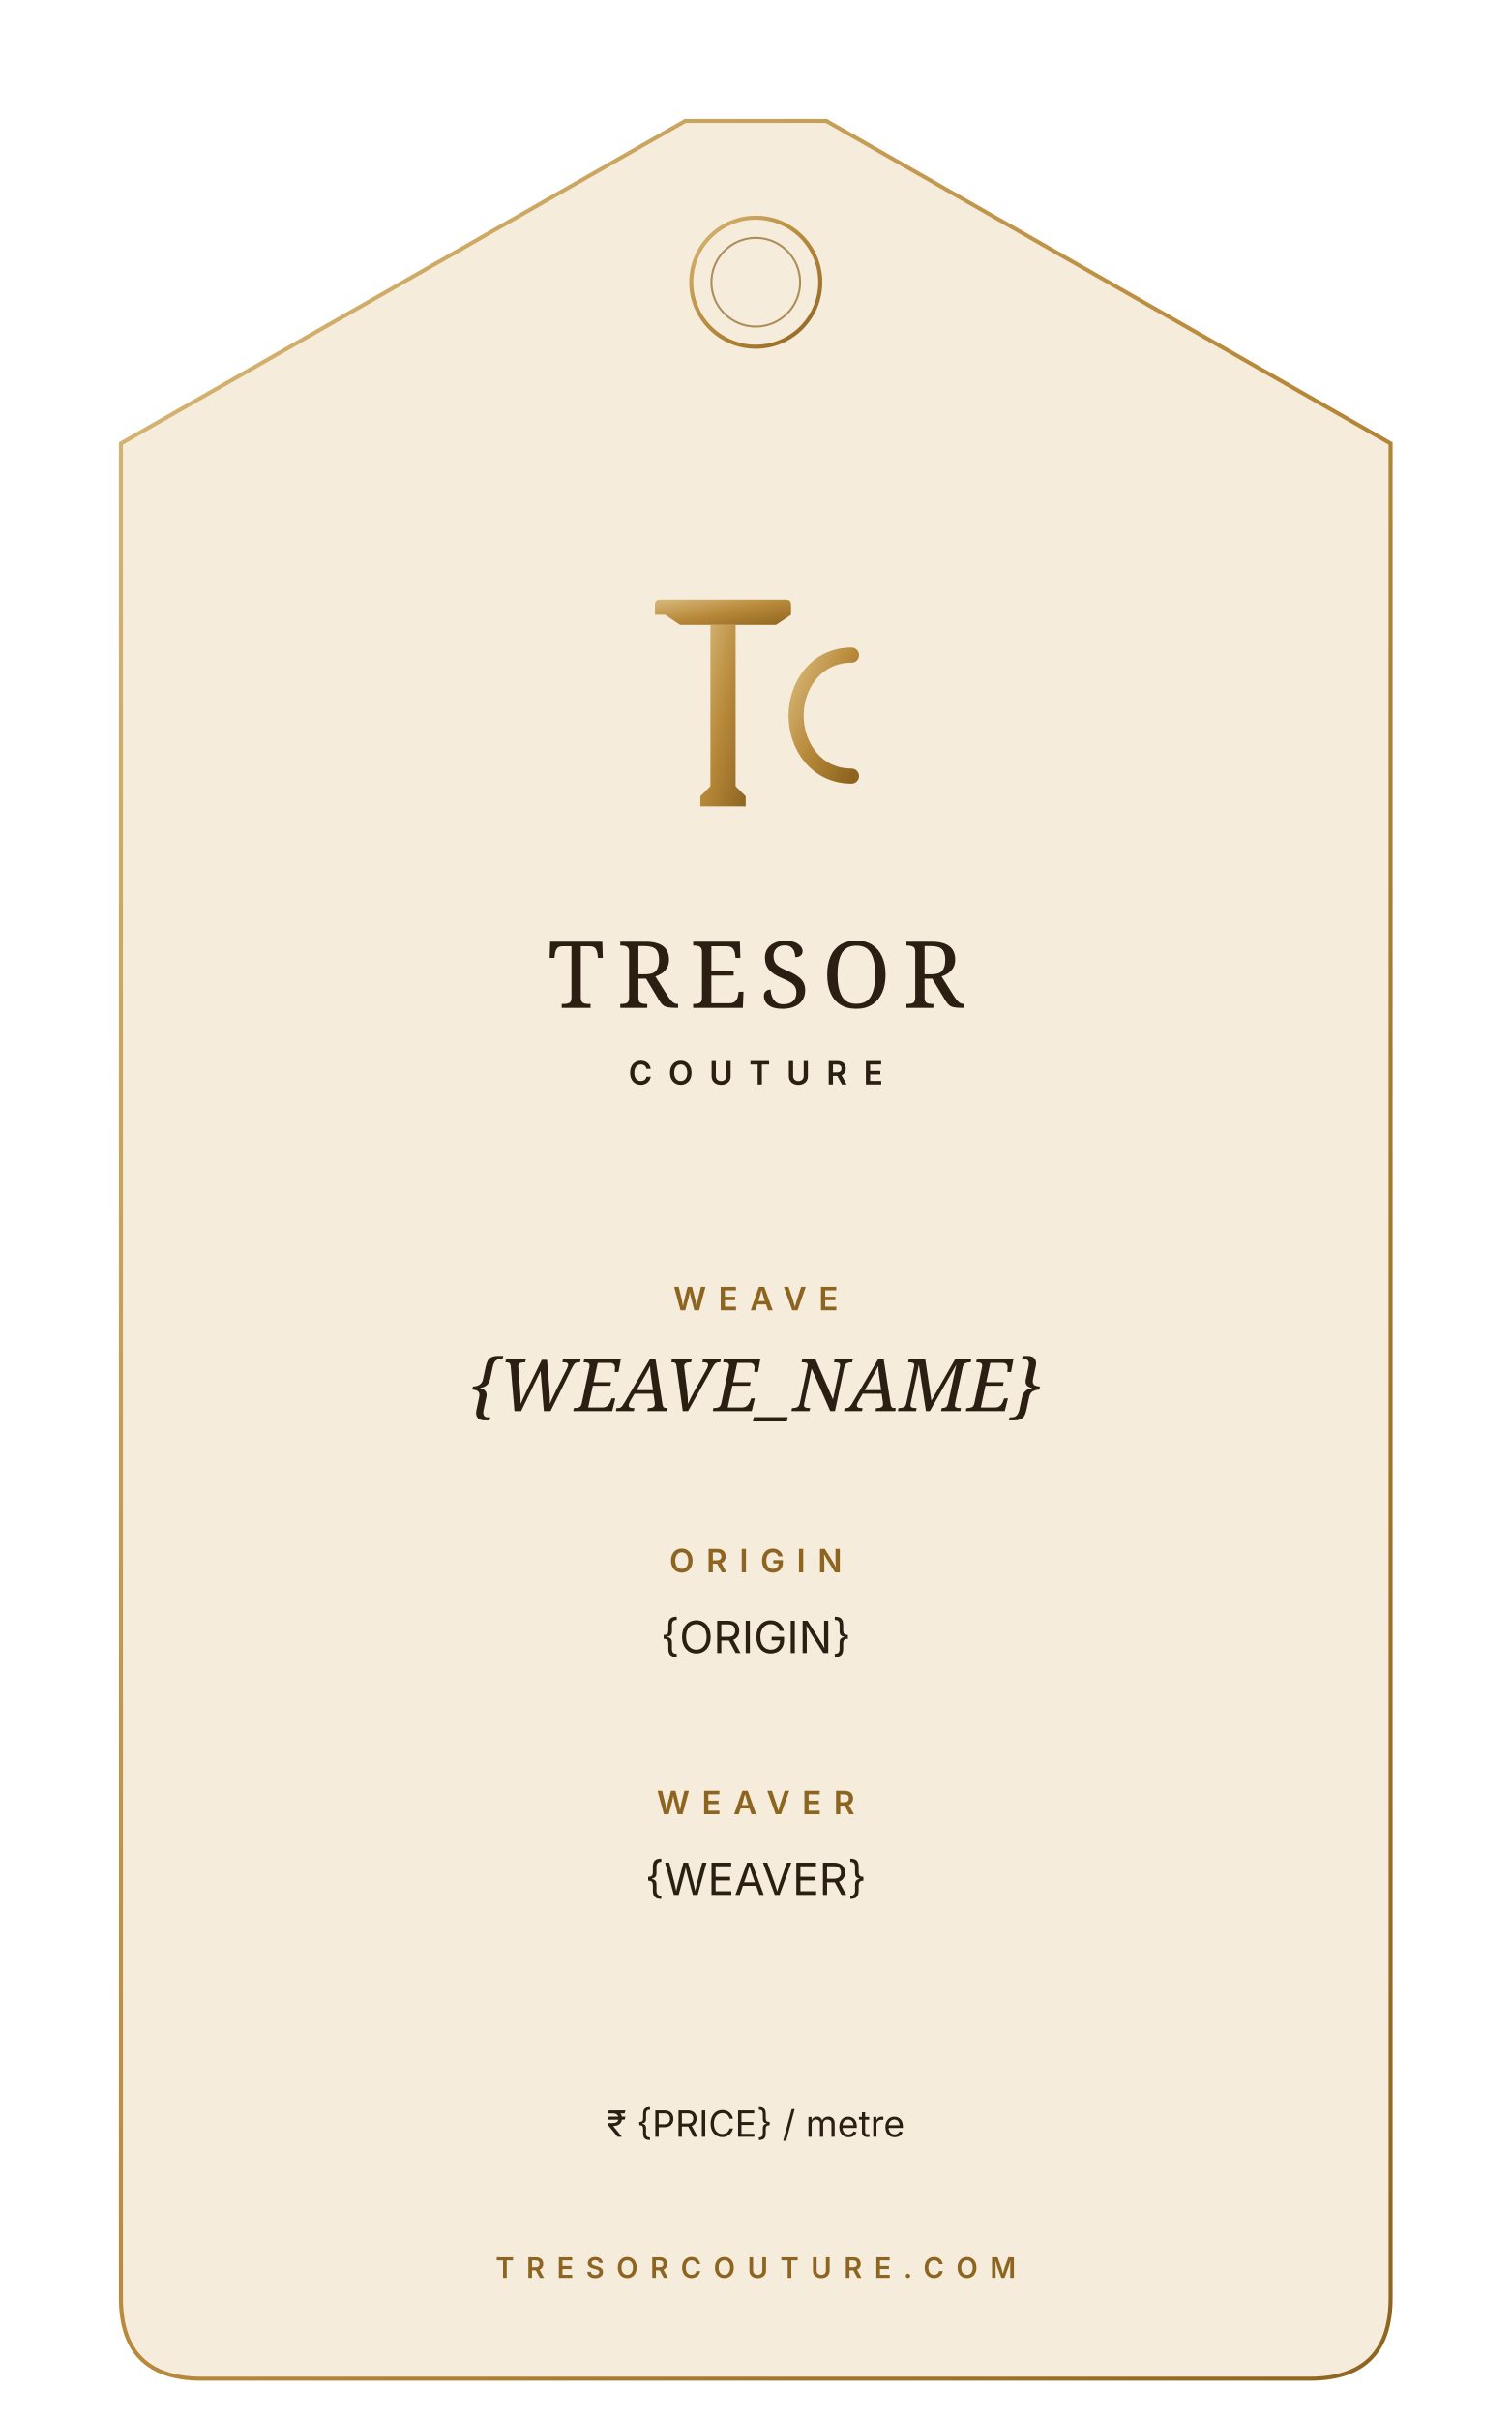
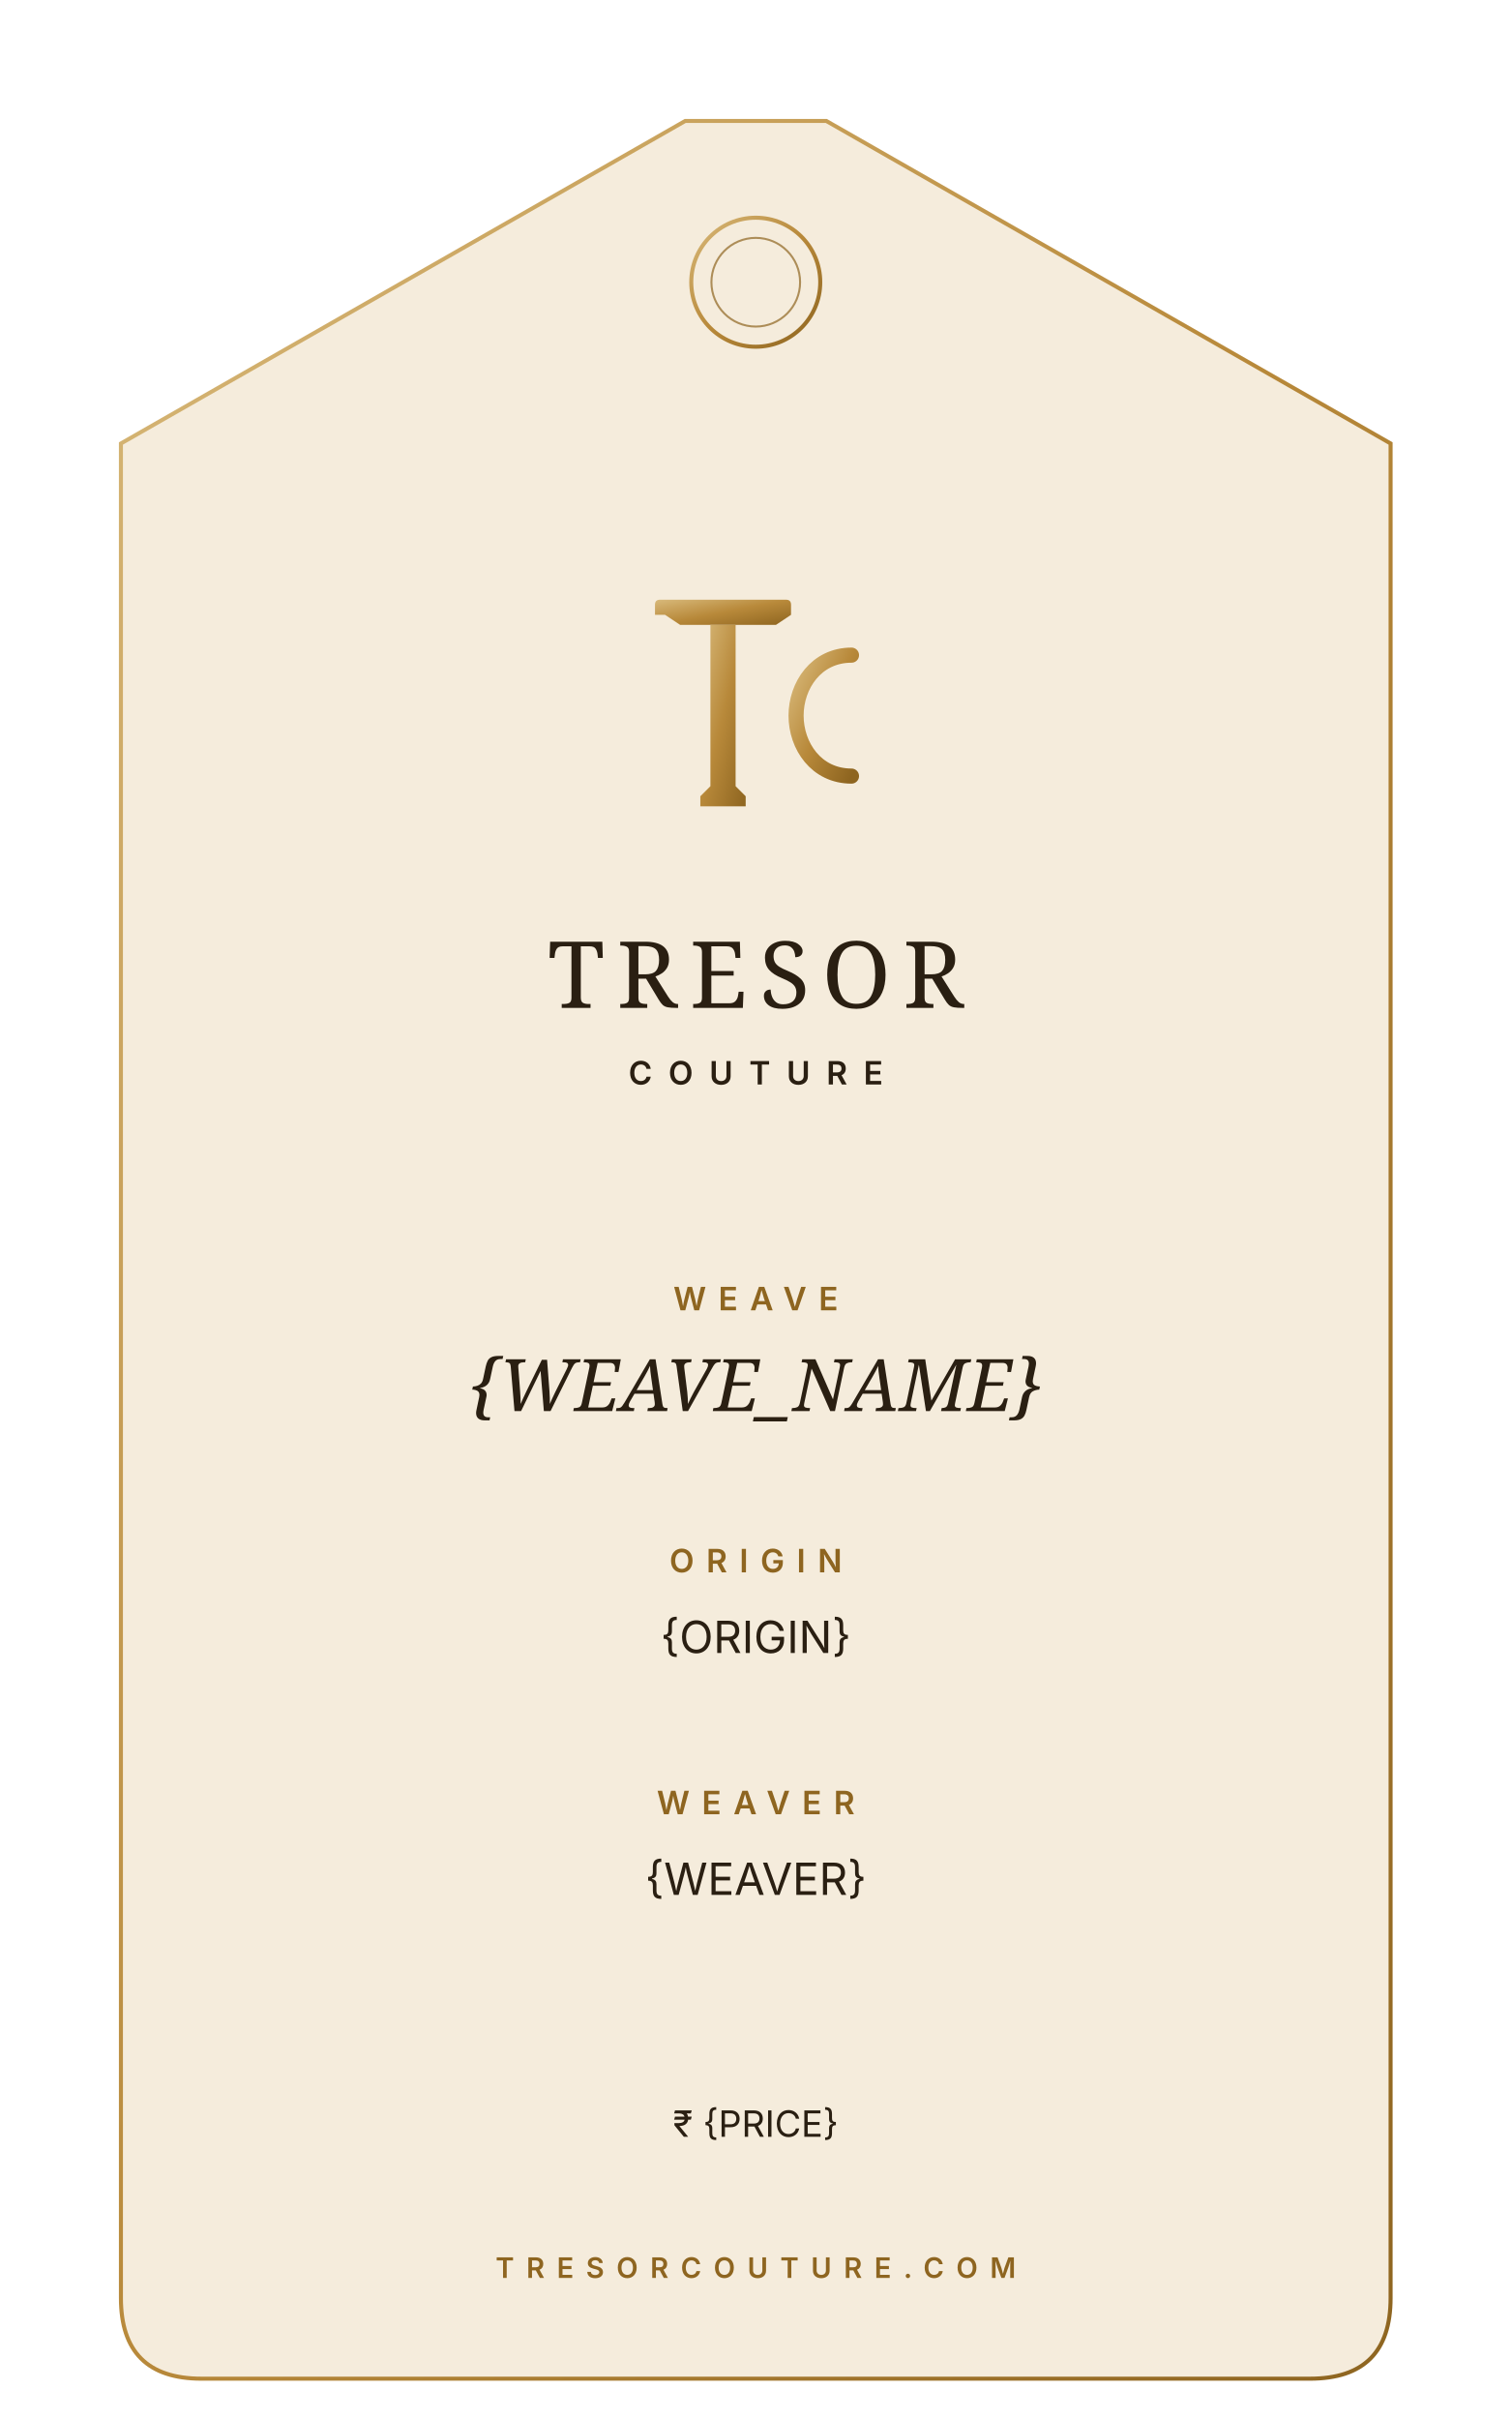
<svg xmlns="http://www.w3.org/2000/svg" width="2.5in" height="4in" viewBox="0 0 750 1200">
  <defs>
    <linearGradient id="gold" x1="0" y1="0" x2="1" y2="1">
      <stop offset="0%" stop-color="#D8B97A" />
      <stop offset="50%" stop-color="#B8893A" />
      <stop offset="100%" stop-color="#8E6520" />
    </linearGradient>
  </defs>
  <path d="M 60 220 L 60 1140 Q 60 1180 100 1180 L 650 1180 Q 690 1180 690 1140 L 690 220 L 410 60 L 340 60 Z" fill="#F5ECDC" stroke="url(#gold)" stroke-width="2" />
  <circle cx="375" cy="140" r="32" fill="none" stroke="url(#gold)" stroke-width="2" />
  <circle cx="375" cy="140" r="22" fill="none" stroke="#8E6520" stroke-width="1" opacity="0.7" />
  <g transform="translate(295 270) scale(2.5)" fill="url(#gold)">
    <path d="M 12 14 L 12 12 Q 12 11 13 11 L 38 11 Q 39 11 39 12 L 39 14 L 36 16 L 17 16 L 14 14 Z" />
    <path d="M 23 16 L 23 48 L 21 50 L 21 52 L 30 52 L 30 50 L 28 48 L 28 16 Z" />
  </g>
  <g transform="translate(295 270) scale(2.5)" fill="none" stroke="url(#gold)" stroke-width="3" stroke-linecap="round">
    <path d="M 51 22 C 44 22 40 28 40 34 C 40 40 44 46 51 46" />
  </g>
  <g text-anchor="middle">
    <text x="375" y="500" font-family="'Cormorant Garamond', serif" font-size="46" font-weight="300" fill="#2A1F12" letter-spacing="6">TRESOR</text>
    <text x="375" y="538" font-family="'Inter', sans-serif" font-size="16" font-weight="600" letter-spacing="8" fill="#2A1F12">COUTURE</text>
    <line x1="295" y1="580" x2="455" y2="580" stroke="url(#gold)" stroke-width="0.8" />
    <text x="375" y="650" font-family="'Inter', sans-serif" font-size="16" font-weight="600" letter-spacing="6" fill="#8E6520">WEAVE</text>
    <text x="375" y="700" font-family="'Cormorant Garamond', serif" font-size="36" font-style="italic" font-weight="300" fill="#2A1F12">{WEAVE_NAME}</text>
    <text x="375" y="780" font-family="'Inter', sans-serif" font-size="16" font-weight="600" letter-spacing="6" fill="#8E6520">ORIGIN</text>
    <text x="375" y="820" font-family="'Inter', sans-serif" font-size="22" fill="#2A1F12">{ORIGIN}</text>
    <text x="375" y="900" font-family="'Inter', sans-serif" font-size="16" font-weight="600" letter-spacing="6" fill="#8E6520">WEAVER</text>
    <text x="375" y="940" font-family="'Inter', sans-serif" font-size="22" fill="#2A1F12">{WEAVER}</text>
    <line x1="200" y1="1000" x2="550" y2="1000" stroke="url(#gold)" stroke-width="0.8" />
-     <text x="375" y="1060" font-family="'Inter', sans-serif" font-size="18" fill="#2A1F12">₹ {PRICE} / metre</text>
+     <text x="375" y="1060" font-family="'Inter', sans-serif" font-size="18" fill="#2A1F12">₹ {PRICE}</text>
    <text x="375" y="1130" font-family="'Inter', sans-serif" font-size="14" letter-spacing="6" font-weight="600" fill="#8E6520">TRESORCOUTURE.COM</text>
  </g>
</svg>
